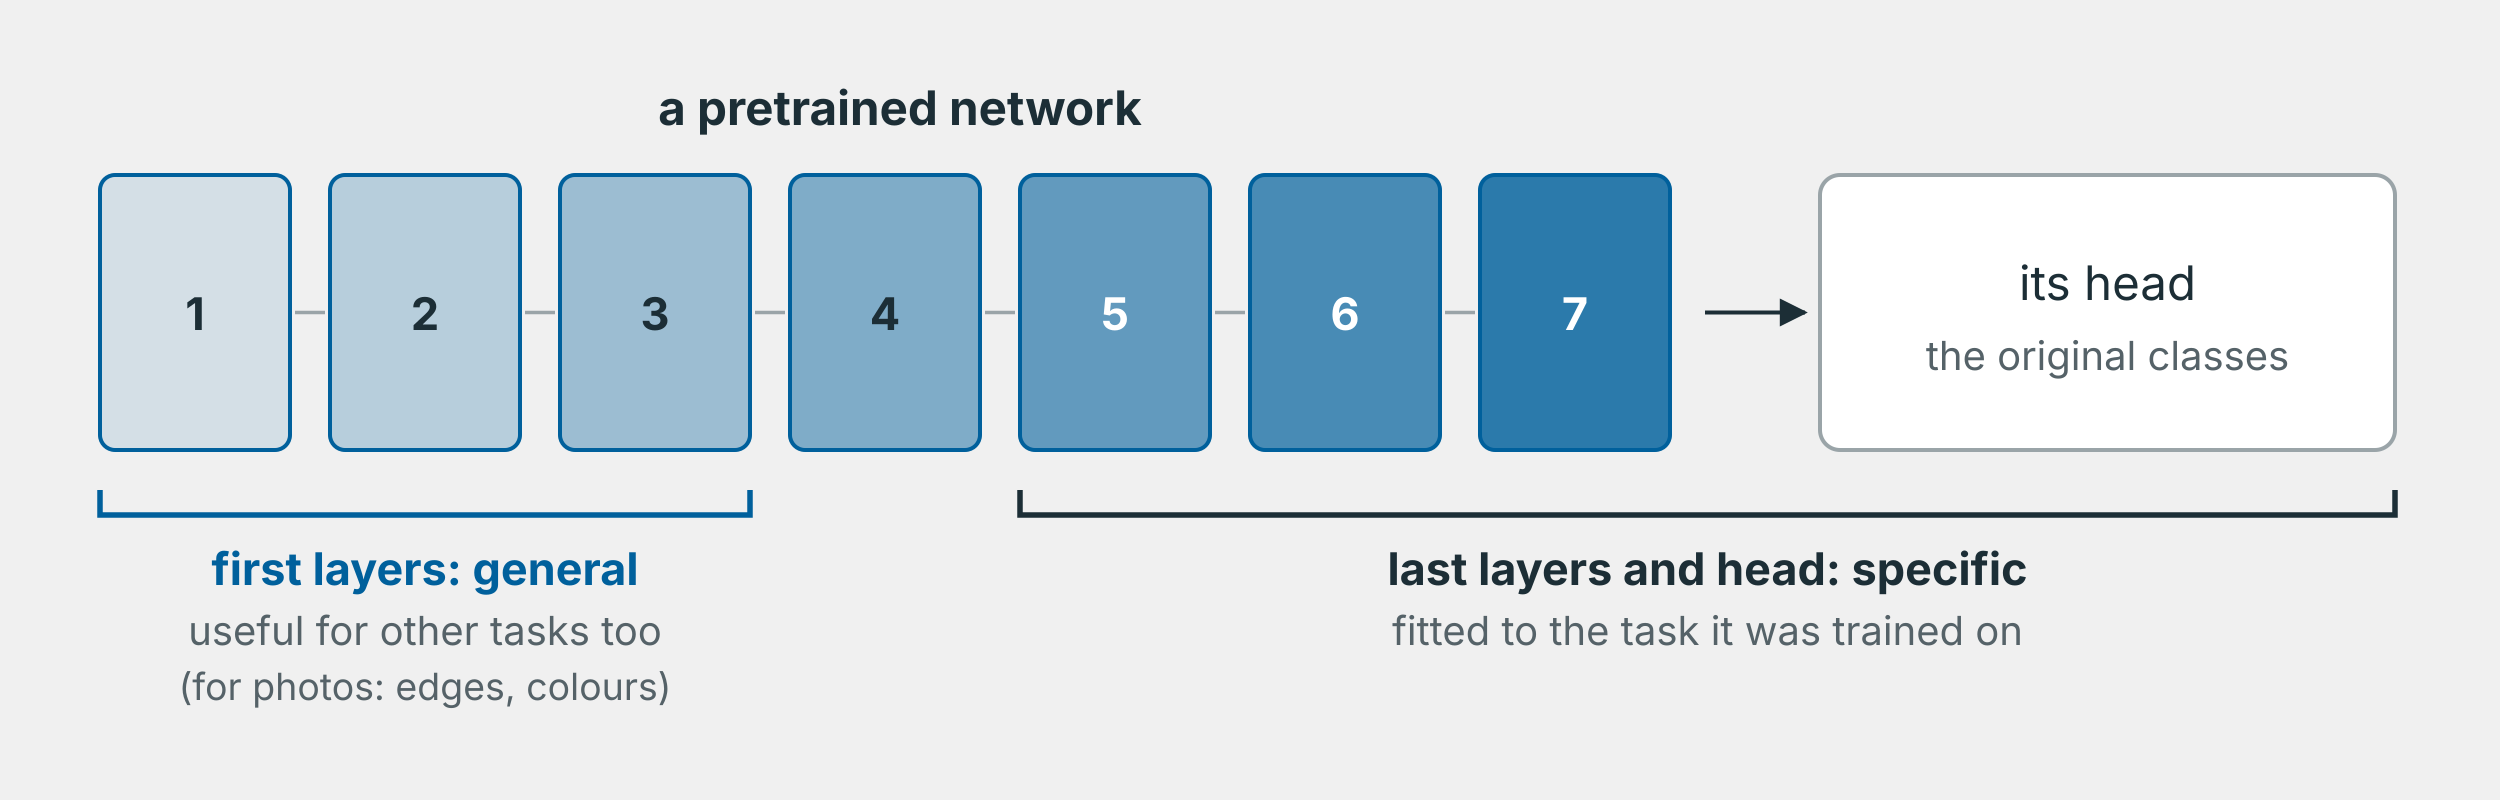
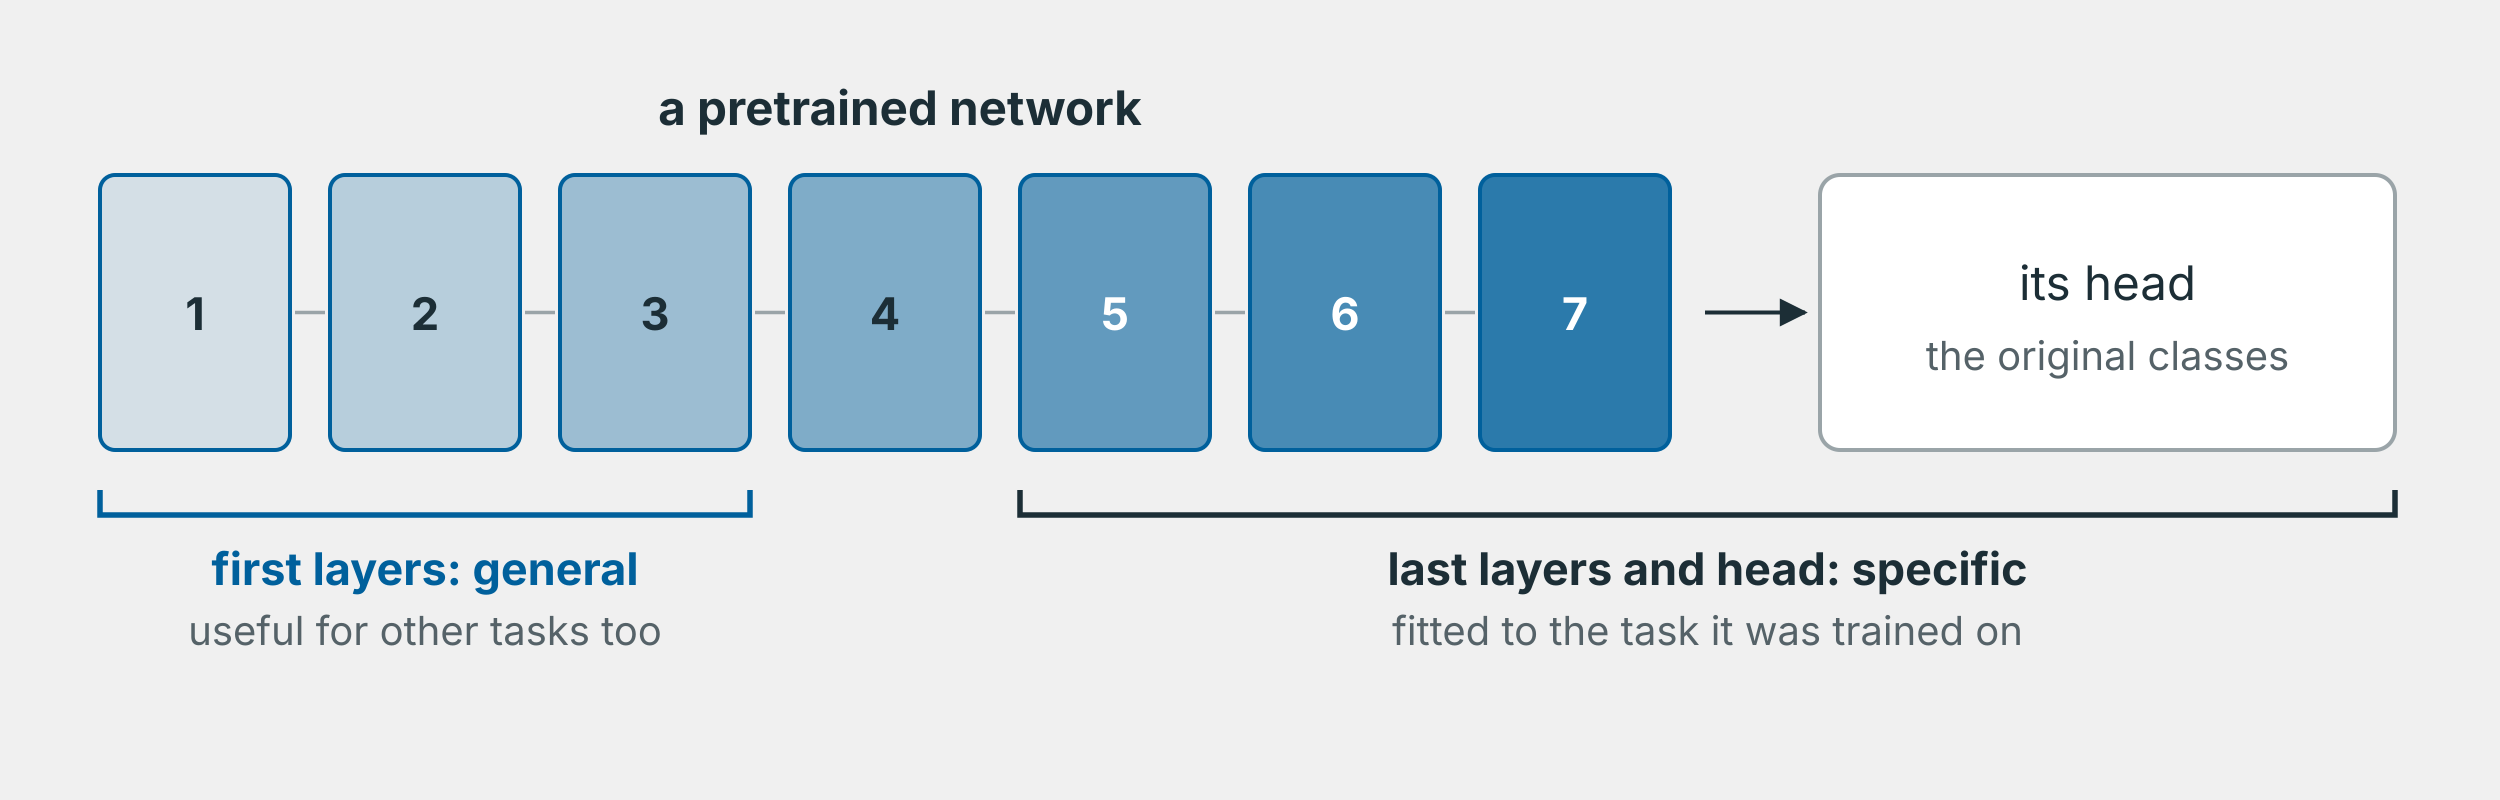
<svg xmlns="http://www.w3.org/2000/svg" viewBox="0 0 1000 320" font-family="Inter, Arimo, Helvetica, sans-serif">
  <defs>
    <marker id="ah" viewBox="0 0 10 10" refX="9" refY="5" markerWidth="7" markerHeight="7" orient="auto-start-reverse">
      <path d="M0,0 L10,5 L0,10 z" fill="#1c2e36" />
    </marker>
    <marker id="ahA" viewBox="0 0 10 10" refX="9" refY="5" markerWidth="7" markerHeight="7" orient="auto-start-reverse">
      <path class="accent-fill" d="M0,0 L10,5 L0,10 z" fill="#00609c" />
    </marker>
  </defs>
  <g data-step="1">
    <rect class="accent-fill" x="40" y="70" width="76" height="110" rx="6" fill="#00609c" fill-opacity="0.12" />
    <rect class="accent-stroke" x="40" y="70" width="76" height="110" rx="6" fill="none" stroke="#00609c" stroke-width="1.6" />
    <text x="78" y="132" font-size="18" font-weight="bold" text-anchor="middle" fill="#1c2e36">1</text>
    <line x1="118" y1="125" x2="130" y2="125" stroke="#9aa4a8" stroke-width="1.4" />
    <rect class="accent-fill" x="132" y="70" width="76" height="110" rx="6" fill="#00609c" fill-opacity="0.24" />
    <rect class="accent-stroke" x="132" y="70" width="76" height="110" rx="6" fill="none" stroke="#00609c" stroke-width="1.6" />
    <text x="170" y="132" font-size="18" font-weight="bold" text-anchor="middle" fill="#1c2e36">2</text>
    <line x1="210" y1="125" x2="222" y2="125" stroke="#9aa4a8" stroke-width="1.4" />
    <rect class="accent-fill" x="224" y="70" width="76" height="110" rx="6" fill="#00609c" fill-opacity="0.35" />
    <rect class="accent-stroke" x="224" y="70" width="76" height="110" rx="6" fill="none" stroke="#00609c" stroke-width="1.6" />
    <text x="262" y="132" font-size="18" font-weight="bold" text-anchor="middle" fill="#1c2e36">3</text>
    <line x1="302" y1="125" x2="314" y2="125" stroke="#9aa4a8" stroke-width="1.4" />
    <rect class="accent-fill" x="316" y="70" width="76" height="110" rx="6" fill="#00609c" fill-opacity="0.47" />
    <rect class="accent-stroke" x="316" y="70" width="76" height="110" rx="6" fill="none" stroke="#00609c" stroke-width="1.6" />
    <text x="354" y="132" font-size="18" font-weight="bold" text-anchor="middle" fill="#1c2e36">4</text>
    <line x1="394" y1="125" x2="406" y2="125" stroke="#9aa4a8" stroke-width="1.4" />
    <rect class="accent-fill" x="408" y="70" width="76" height="110" rx="6" fill="#00609c" fill-opacity="0.59" />
    <rect class="accent-stroke" x="408" y="70" width="76" height="110" rx="6" fill="none" stroke="#00609c" stroke-width="1.6" />
    <text x="446" y="132" font-size="18" font-weight="bold" text-anchor="middle" fill="#ffffff">5</text>
    <line x1="486" y1="125" x2="498" y2="125" stroke="#9aa4a8" stroke-width="1.4" />
    <rect class="accent-fill" x="500" y="70" width="76" height="110" rx="6" fill="#00609c" fill-opacity="0.70" />
    <rect class="accent-stroke" x="500" y="70" width="76" height="110" rx="6" fill="none" stroke="#00609c" stroke-width="1.6" />
    <text x="538" y="132" font-size="18" font-weight="bold" text-anchor="middle" fill="#ffffff">6</text>
    <line x1="578" y1="125" x2="590" y2="125" stroke="#9aa4a8" stroke-width="1.4" />
    <rect class="accent-fill" x="592" y="70" width="76" height="110" rx="6" fill="#00609c" fill-opacity="0.82" />
    <rect class="accent-stroke" x="592" y="70" width="76" height="110" rx="6" fill="none" stroke="#00609c" stroke-width="1.6" />
    <text x="630" y="132" font-size="18" font-weight="bold" text-anchor="middle" fill="#ffffff">7</text>
    <text x="360" y="50" font-size="19" font-weight="bold" text-anchor="middle" fill="#1c2e36">a pretrained network</text>
    <line x1="682" y1="125" x2="722" y2="125" stroke="#1c2e36" stroke-width="1.6" marker-end="url(#ah)" />
    <rect x="728" y="70" width="230" height="110" rx="8" fill="#ffffff" stroke="#9aa4a8" stroke-width="1.6" />
    <text x="843" y="120" font-size="19" font-weight="normal" text-anchor="middle" fill="#1c2e36">its head</text>
    <text x="843" y="148" font-size="16" font-weight="normal" text-anchor="middle" fill="#556268">the original classes</text>
  </g>
  <g data-step="2">
    <path class="accent-stroke" d="M 40 196 L 40 206 L 300 206 L 300 196" fill="none" stroke="#00609c" stroke-width="2.2" marker-end="url(#)" />
    <text class="accent-fill" x="170" y="234" font-size="18" font-weight="bold" text-anchor="middle" fill="#00609c">first layers: general</text>
    <text x="170" y="258" font-size="16" font-weight="normal" text-anchor="middle" fill="#556268">useful for other tasks too</text>
-     <text x="170" y="280" font-size="15" font-weight="normal" text-anchor="middle" fill="#556268">(for photos: edges, colours)</text>
  </g>
  <g data-step="3">
    <path d="M 408 196 L 408 206 L 958 206 L 958 196" fill="none" stroke="#1c2e36" stroke-width="2.2" marker-end="url(#)" />
    <text x="683" y="234" font-size="18" font-weight="bold" text-anchor="middle" fill="#1c2e36">last layers and head: specific</text>
    <text x="683" y="258" font-size="16" font-weight="normal" text-anchor="middle" fill="#556268">fitted to the task it was trained on</text>
  </g>
</svg>
